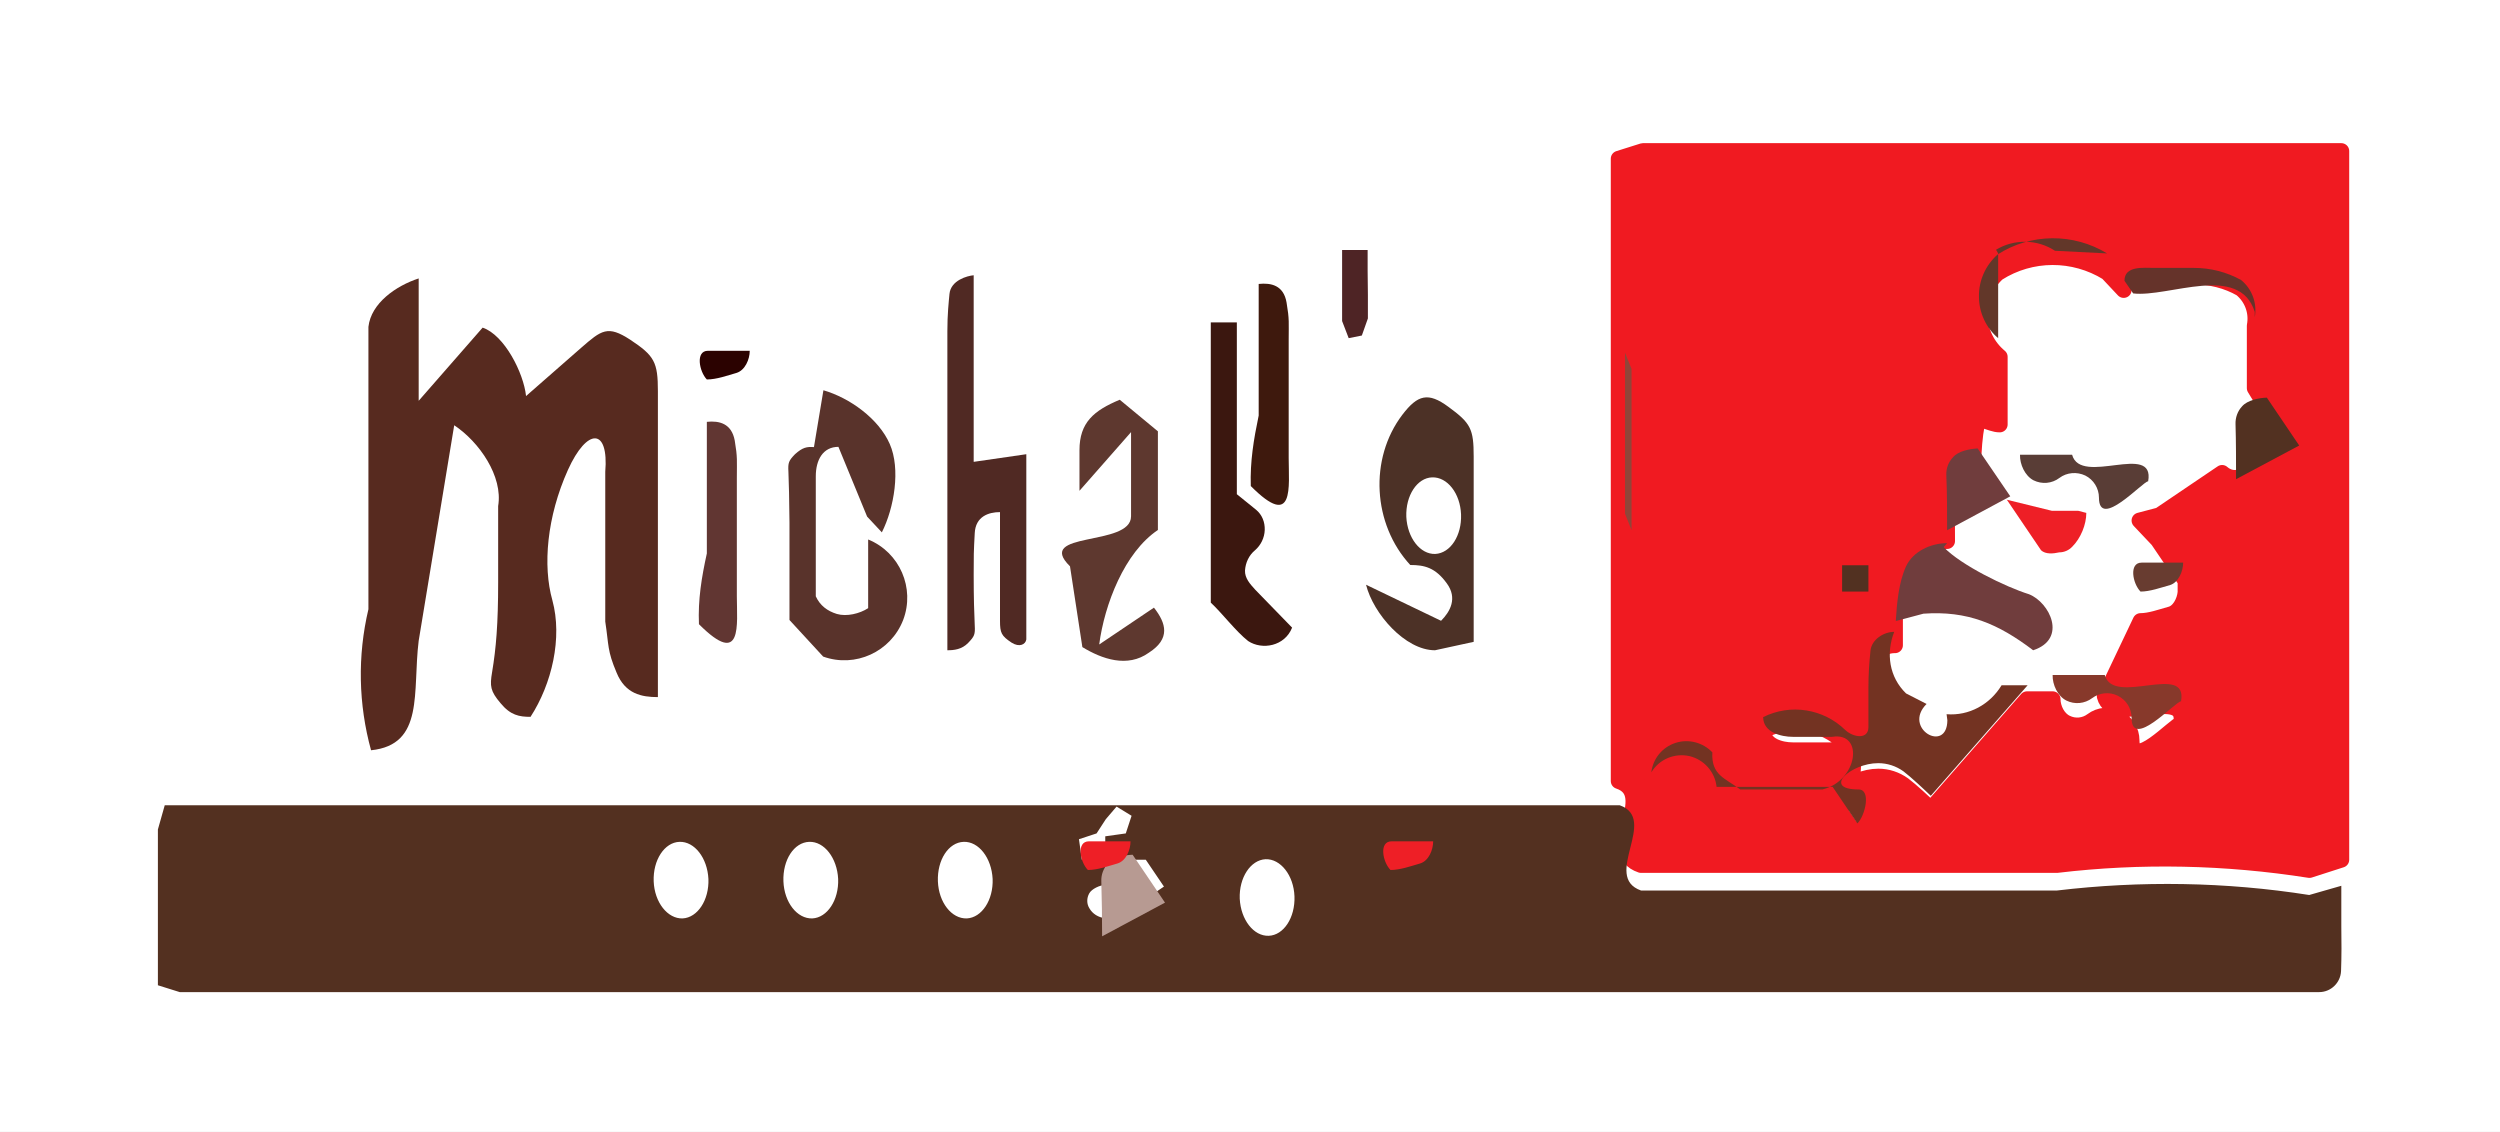
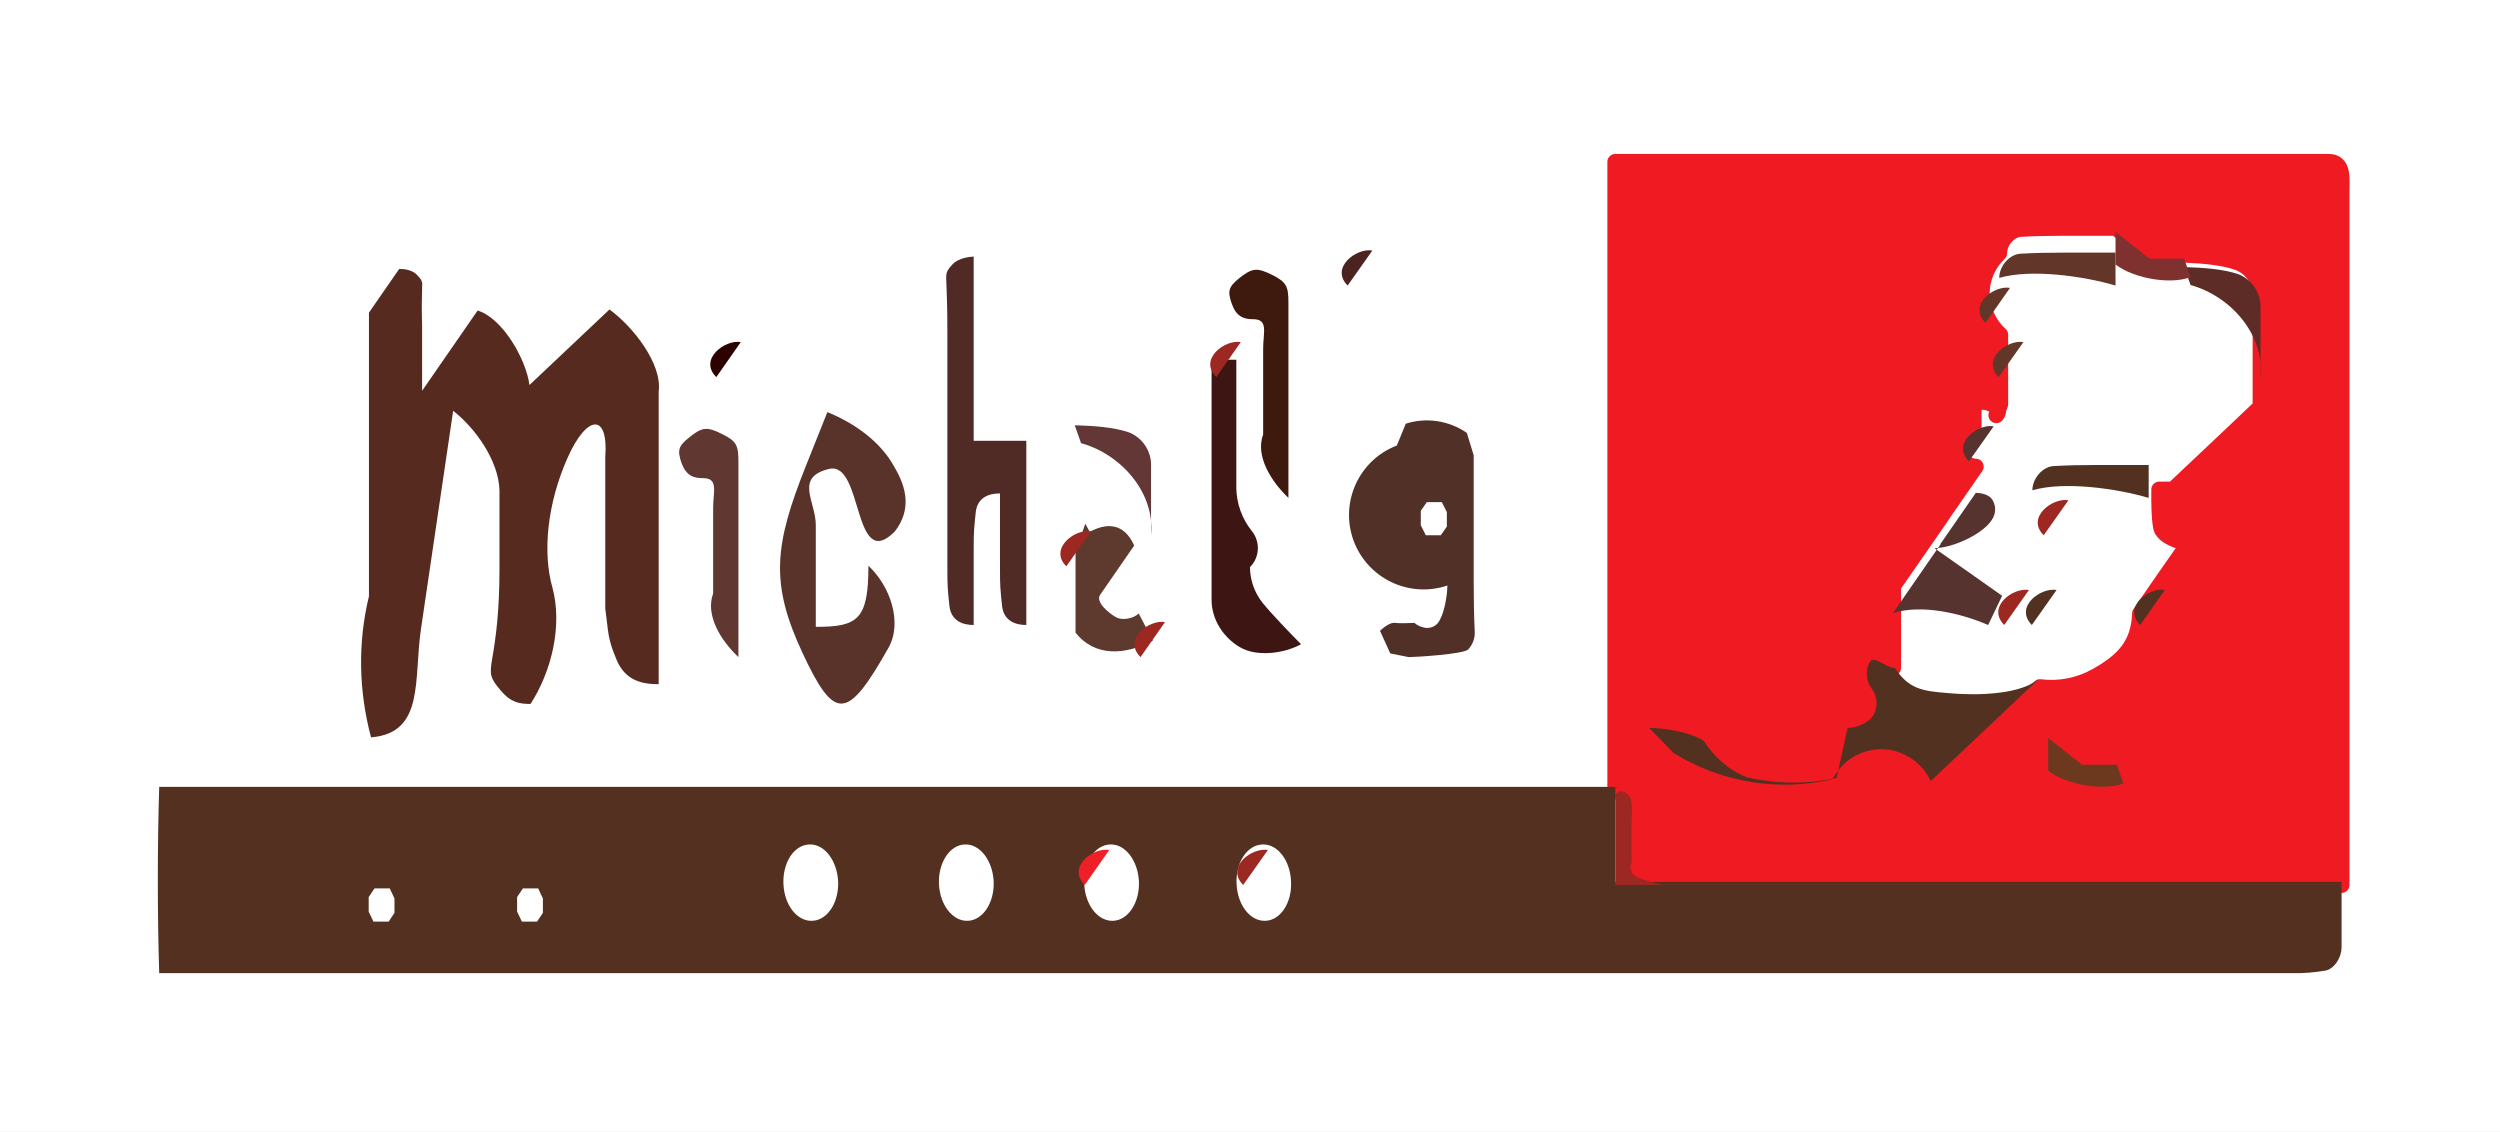
<svg xmlns="http://www.w3.org/2000/svg" viewBox="0 0 95 43" width="95" height="43">
  <rect width="100%" height="100%" fill="#ffffff" />
-   <path data-region="0" d="M75.99 13.56C75.52 13.17 75.24 12.60 75.22 11.99C75.21 11.38 75.46 10.79 75.91 10.38C77.18 9.57 78.80 9.57 80.08 10.36L80.70 11.02C80.70 10.43 81.43 10.51 81.87 10.51L83.38 10.51C84.00 10.51 84.62 10.66 85.16 10.97C85.58 11.31 85.78 11.85 85.68 12.38L85.68 14.75L86.10 15.44L87.50 16.48L85.96 16.48C85.79 16.85 85.75 17.43 85.55 17.79C85.32 18.16 84.83 18.31 84.44 17.97L82.06 19.58L81.30 19.78L82.00 20.52L83.05 22.07L83.05 22.51C83.02 22.85 82.81 23.27 82.47 23.35C82.11 23.45 81.70 23.60 81.34 23.60L79.98 26.46C80.29 27.67 83.17 26.00 82.88 27.51C82.67 27.51 81.00 29.37 81.00 28.13C81.00 27.78 80.80 27.45 80.48 27.29C80.16 27.13 79.78 27.17 79.50 27.38C79.22 27.59 78.84 27.63 78.52 27.47C78.20 27.32 78.00 26.92 78.00 26.57L77.03 26.57L73.37 30.75C73.11 30.49 72.62 30.04 72.33 29.82C72.05 29.62 71.72 29.51 71.38 29.51C70.33 29.51 69.22 30.51 70.63 30.51C71.11 30.51 70.88 31.50 70.58 31.80L69.64 30.41L65.23 30.41C65.17 29.84 64.75 29.37 64.19 29.24C63.63 29.11 63.05 29.36 62.75 29.85C62.81 29.33 63.17 28.90 63.67 28.74C64.16 28.57 64.71 28.71 65.07 29.10C65.02 29.96 65.56 30.08 66.13 30.51L69.25 30.51C70.60 30.18 70.85 28.30 69.63 28.51L68.12 28.51C67.68 28.51 67.00 28.34 67.00 27.76C68.04 27.24 69.29 27.44 70.12 28.25C70.43 28.54 71.00 28.62 71.00 28.13L71.00 26.63C71.00 26.16 71.03 25.68 71.08 25.21C71.14 24.80 71.60 24.51 72.01 24.52L72.01 23.51C72.06 22.84 72.14 22.04 72.43 21.43C72.69 20.87 73.36 20.56 73.99 20.56C73.99 19.92 73.99 19.10 73.96 18.46C73.95 18.21 74.04 17.97 74.21 17.79C74.39 17.61 74.74 17.56 74.99 17.56C74.99 17.14 75.04 16.54 75.12 16.13C75.19 15.76 75.61 16.13 75.99 16.13L75.99 14.51L75.99 13.56ZM61.51 29.68C63.00 30.18 60.87 32.37 62.36 32.87L67.12 32.87L78.16 32.87C81.35 32.49 84.58 32.56 87.76 33.06L88.97 32.67L88.97 5.74L62.43 5.74L61.51 6.03L61.51 20.23L61.51 27.10L61.51 29.68ZM61.75 13.40L62.00 14.02L62.00 14.90L62.00 15.77L62.00 16.65L62.00 17.52L62.00 18.40L62.00 19.27L62.00 20.15L61.75 19.52L61.75 18.65L61.75 17.77L61.75 16.90L61.75 16.02L61.75 15.15L61.75 14.27L61.75 13.40ZM70.97 22.48L70.03 20.80L70.97 22.48ZM77.00 27.75L77.44 28.19L78.28 28.25L79.16 28.25L79.79 28.51L79.16 28.25L78.28 28.25L77.44 28.19L77.00 27.75Z" fill="#f01a21" fill-rule="evenodd" stroke="#f01a21" stroke-width="0.6" stroke-linejoin="round" />
-   <path data-region="1" d="M88.97 33.66L87.75 34.01C84.58 33.51 81.35 33.46 78.16 33.84L67.12 33.84L62.36 33.84C60.86 33.31 63.04 31.13 61.55 30.60L42.00 30.60L6.26 30.60L6.00 31.52L6.00 37.44L6.83 37.70L88.13 37.70C88.57 37.70 88.94 37.35 88.96 36.90C88.98 36.38 88.98 35.72 88.97 35.20L88.97 33.66ZM24.84 33.49C24.81 32.68 25.25 32.01 25.82 31.99C26.39 31.97 26.88 32.60 26.92 33.40C26.95 34.20 26.51 34.87 25.94 34.90C25.37 34.92 24.87 34.29 24.84 33.49ZM42.00 32.67L43.54 32.67L44.23 33.69L42.68 34.74C42.49 34.89 42.21 34.92 41.98 34.89C41.74 34.86 41.52 34.73 41.40 34.52C41.29 34.35 41.29 34.13 41.39 33.95C41.48 33.78 41.80 33.63 42.00 33.63L42.00 32.67L41.11 32.67L41.00 31.89L41.67 31.67L42.02 31.13L42.43 30.65L43.00 31.00L42.78 31.67L42.00 31.78L42.00 32.67ZM53.94 33.06L53.01 31.38L53.94 33.06ZM19.97 33.06L19.03 31.38L19.97 33.06ZM29.77 33.49C29.74 32.68 30.17 32.01 30.75 31.99C31.32 31.97 31.81 32.60 31.85 33.40C31.88 34.20 31.44 34.87 30.87 34.90C30.29 34.92 29.80 34.29 29.77 33.49ZM35.64 33.49C35.61 32.68 36.04 32.01 36.62 31.99C37.19 31.97 37.68 32.60 37.72 33.40C37.75 34.20 37.31 34.87 36.74 34.90C36.16 34.92 35.67 34.29 35.64 33.49ZM47.97 33.06L47.03 31.38L47.97 33.06ZM20.59 34.92L19.66 33.24L20.59 34.92ZM47.11 34.15C47.08 33.35 47.52 32.68 48.09 32.65C48.66 32.63 49.16 33.26 49.19 34.06C49.22 34.87 48.78 35.54 48.21 35.56C47.64 35.58 47.15 34.95 47.11 34.15ZM14.91 34.92L13.98 33.24L14.91 34.92ZM54.38 35.58L53.45 33.90L54.38 35.58Z" fill="#533020" fill-rule="evenodd" />
-   <path data-region="2" d="M17.26 16.16C18.21 16.79 19.12 18.10 18.93 19.23L18.93 22.12C18.93 23.72 18.85 24.64 18.70 25.54C18.61 26.07 18.63 26.26 19.02 26.72C19.40 27.18 19.73 27.24 20.16 27.24C20.97 25.99 21.38 24.24 20.99 22.81C20.62 21.50 20.78 19.64 21.58 17.86C22.31 16.24 23.14 16.25 23.00 17.93L23.00 23.62C23.14 24.54 23.07 24.71 23.43 25.56C23.76 26.37 24.38 26.49 25.00 26.49L25.00 14.87C25.00 13.76 24.87 13.52 23.95 12.91C23.09 12.35 22.86 12.54 22.08 13.22L19.99 15.05C19.90 14.18 19.17 12.73 18.34 12.45L15.91 15.23L15.91 10.58C15.05 10.86 14.10 11.52 14.00 12.42L14.00 23.15C13.58 24.93 13.62 26.76 14.10 28.51C16.14 28.30 15.67 26.29 15.91 24.35L17.26 16.16Z" fill="#572a1f" fill-rule="evenodd" />
-   <path data-region="3" d="M71.98 24.01C71.58 24.01 71.13 24.30 71.08 24.71C71.03 25.18 71.00 25.65 71.00 26.13L71.00 27.63C71.00 28.11 70.43 28.03 70.12 27.74C69.29 26.93 68.04 26.73 67.00 27.25C67.00 27.83 67.68 28.00 68.13 28.00L69.62 28.00C70.85 27.80 70.60 29.68 69.25 30.00L66.13 30.00C65.56 29.57 65.02 29.46 65.07 28.59C64.71 28.21 64.16 28.07 63.67 28.23C63.17 28.39 62.81 28.83 62.75 29.35C63.05 28.85 63.63 28.61 64.19 28.73C64.75 28.86 65.17 29.33 65.23 29.90L69.64 29.90L70.58 31.29C70.88 31.00 71.11 30.00 70.63 30.00C69.22 30.00 70.33 29.00 71.37 29.00C71.72 29.00 72.05 29.11 72.33 29.31C72.62 29.53 73.11 29.99 73.37 30.24L77.05 26.04L76.06 26.04C75.62 26.77 74.82 27.21 73.97 27.14L74.00 27.37C73.99 28.65 72.28 27.68 73.21 26.75L72.43 26.35C71.79 25.73 71.66 24.83 71.98 24.01Z" fill="#733322" fill-rule="evenodd" />
-   <path data-region="4" d="M36.00 24.71C36.25 24.71 36.55 24.68 36.79 24.43C37.03 24.18 37.06 24.11 37.04 23.76C37.02 23.31 37.00 22.73 37.00 21.84C37.00 21.10 37.00 20.99 37.04 20.26C37.07 19.63 37.56 19.46 38.00 19.46L38.00 23.59C38.00 24.05 38.05 24.16 38.44 24.42C38.74 24.61 38.97 24.49 39.00 24.30L39.00 17.26L37.00 17.55L37.00 10.46C36.76 10.48 36.13 10.65 36.08 11.17C36.05 11.50 36.00 11.93 36.00 12.59L36.00 24.71Z" fill="#502923" fill-rule="evenodd" />
-   <path data-region="5" d="M51.91 22.22C52.18 23.31 53.39 24.71 54.53 24.71L56.00 24.39L56.00 17.35C56.00 16.30 55.89 16.08 55.04 15.46C54.27 14.89 53.87 15.00 53.29 15.76C52.02 17.43 52.16 19.92 53.59 21.47C54.12 21.47 54.54 21.56 54.98 22.17C55.39 22.73 55.11 23.24 54.76 23.59L51.91 22.22ZM53.44 19.64C53.41 18.83 53.85 18.16 54.42 18.14C55.00 18.12 55.49 18.75 55.52 19.55C55.55 20.35 55.12 21.02 54.54 21.05C53.97 21.07 53.48 20.44 53.44 19.64Z" fill="#4c3126" fill-rule="evenodd" />
-   <path data-region="6" d="M31.86 16.98L32.95 19.63L33.51 20.23C33.98 19.30 34.23 17.82 33.81 16.87C33.39 15.91 32.29 15.12 31.29 14.83L30.93 16.99C30.66 16.97 30.50 17.00 30.21 17.26C29.97 17.51 29.94 17.58 29.96 17.93C29.98 18.38 29.99 18.96 30.00 19.85L30.00 23.56L31.28 24.95C32.50 25.39 33.85 24.77 34.32 23.56C34.78 22.35 34.19 20.99 32.99 20.50L32.99 23.11C32.67 23.32 32.17 23.44 31.80 23.33C31.44 23.22 31.16 23.01 31.00 22.66L31.00 18.10C31.00 17.48 31.27 16.98 31.86 16.98Z" fill="#59332b" fill-rule="evenodd" />
-   <path data-region="7" d="M43.85 23.09L41.77 24.49C41.97 22.97 42.73 20.99 44.00 20.14L44.00 16.39L42.55 15.19C41.57 15.60 41.02 16.05 41.02 17.11L41.02 18.65L42.98 16.42L42.98 19.62C42.98 20.79 39.29 20.17 40.66 21.52L41.13 24.59C41.87 25.04 42.84 25.39 43.66 24.80C44.48 24.27 44.32 23.69 43.85 23.09Z" fill="#5e382f" fill-rule="evenodd" />
-   <path data-region="8" d="M75.80 16.78L74.86 15.11L75.80 16.78ZM75.15 17.04C74.84 17.06 74.41 17.14 74.21 17.38C74.04 17.56 73.95 17.80 73.96 18.05C73.99 18.69 73.99 19.51 73.99 20.15L76.39 18.86L75.15 17.04ZM73.99 20.64C73.36 20.64 72.69 20.96 72.43 21.52C72.15 22.13 72.08 22.93 72.04 23.60L73.09 23.32C74.76 23.20 75.93 23.70 77.26 24.71C78.57 24.28 77.89 22.89 77.10 22.58C76.23 22.31 74.52 21.48 73.86 20.79L73.99 20.64Z" fill="#703d3d" fill-rule="evenodd" />
-   <path data-region="9" d="M47.00 12.25L46.01 12.25L46.01 21.60L46.01 22.90C46.44 23.30 46.96 23.99 47.43 24.36C47.96 24.71 48.82 24.56 49.10 23.85L47.70 22.41C47.50 22.19 47.30 21.97 47.31 21.68C47.33 21.38 47.46 21.10 47.69 20.91C47.91 20.72 48.05 20.44 48.06 20.14C48.07 19.84 47.96 19.56 47.73 19.37L47.00 18.78L47.00 12.25Z" fill="#3b170f" fill-rule="evenodd" />
-   <path data-region="10" d="M47.83 10.79L47.83 15.79C47.64 16.70 47.50 17.54 47.53 18.47C49.20 20.15 48.97 18.48 48.97 17.41L48.97 12.91C48.97 12.25 49.00 12.15 48.89 11.50C48.78 10.84 48.30 10.74 47.83 10.79Z" fill="#3e190d" fill-rule="evenodd" />
-   <path data-region="11" d="M26.86 16.03L26.86 21.03C26.66 21.94 26.52 22.79 26.56 23.72C28.23 25.39 28.00 23.72 28.00 22.66L28.00 18.16C28.00 17.50 28.03 17.39 27.92 16.74C27.80 16.09 27.33 15.98 26.86 16.03Z" fill="#613632" fill-rule="evenodd" />
-   <path data-region="12" d="M78.74 17.28L76.76 17.28C76.75 17.65 76.95 18.08 77.27 18.25C77.59 18.41 77.97 18.38 78.26 18.16C78.54 17.95 78.92 17.92 79.24 18.07C79.56 18.23 79.76 18.56 79.76 18.91C79.76 20.15 81.43 18.29 81.63 18.29C81.90 16.78 79.07 18.49 78.74 17.28Z" fill="#593d36" fill-rule="evenodd" />
-   <path data-region="13" d="M75.85 9.49C76.54 9.07 77.42 9.09 78.09 9.53L80.07 9.63C78.79 8.85 77.17 8.86 75.91 9.67C75.45 10.08 75.19 10.66 75.20 11.27C75.20 11.88 75.47 12.46 75.93 12.85L75.93 9.63ZM76.70 14.42L75.77 12.74L76.70 14.42Z" fill="#623729" fill-rule="evenodd" />
-   <path data-region="14" d="M80.73 10.67L81.06 11.15C82.41 11.31 85.09 9.99 85.68 11.85L85.68 13.99L85.68 14.42L85.68 12.06C85.78 11.53 85.58 10.98 85.16 10.64C84.62 10.34 84.00 10.18 83.37 10.18L81.88 10.18C81.44 10.18 80.73 10.09 80.73 10.67Z" fill="#65332a" fill-rule="evenodd" />
-   <path data-region="15" d="M79.98 25.65L78.00 25.65C77.99 26.02 78.19 26.45 78.52 26.62C78.84 26.78 79.22 26.74 79.50 26.53C79.78 26.32 80.16 26.28 80.48 26.44C80.80 26.60 81.00 26.92 81.00 27.28C81.00 28.51 82.67 26.65 82.88 26.65C83.15 25.15 80.31 26.86 79.98 25.65Z" fill="#87392b" fill-rule="evenodd" />
-   <path data-region="16" d="M51.00 9.50L51.00 10.40L51.00 11.30L51.00 12.20L51.25 12.85L51.75 12.75L51.98 12.10L51.98 11.20L51.97 10.30L51.97 9.50L51.00 9.50Z" fill="#4e2425" fill-rule="evenodd" />
-   <path data-region="17" d="M43.04 32.48C42.73 32.49 42.30 32.58 42.10 32.81C41.93 33.00 41.84 33.24 41.85 33.49C41.87 34.13 41.88 34.94 41.88 35.58L44.27 34.30L43.04 32.48Z" fill="#b79a92" fill-rule="evenodd" />
-   <path data-region="18" d="M77.97 19.41L76.26 18.99L77.56 20.91C77.73 21.07 78.03 21.04 78.25 20.99C78.44 20.99 78.62 20.91 78.75 20.77C79.07 20.45 79.28 19.93 79.28 19.49L78.97 19.41L77.97 19.41Z" fill="#ee1f26" fill-rule="evenodd" />
-   <path data-region="19" d="M77.00 27.75L77.44 28.19L78.28 28.25L79.16 28.25L79.79 28.51L79.16 28.25L78.28 28.25L77.44 28.19L77.00 27.75Z" fill="#6d3a20" fill-rule="evenodd" />
-   <path data-region="20" d="M86.14 15.11C85.83 15.12 85.40 15.21 85.20 15.44C85.03 15.62 84.94 15.87 84.95 16.12C84.97 16.76 84.97 17.57 84.97 18.21L87.37 16.93L86.14 15.11Z" fill="#523121" fill-rule="evenodd" />
-   <path data-region="21" d="M42.96 31.97L41.38 31.97C40.89 31.97 41.04 32.76 41.34 33.06C41.71 33.06 42.12 32.91 42.47 32.81C42.79 32.71 42.96 32.30 42.96 31.97Z" fill="#ee1f26" fill-rule="evenodd" />
-   <path data-region="22" d="M28.49 13.33L26.90 13.33C26.42 13.33 26.57 14.12 26.86 14.42C27.23 14.42 27.64 14.27 27.99 14.17C28.31 14.07 28.49 13.66 28.49 13.33Z" fill="#2b0200" fill-rule="evenodd" />
-   <path data-region="23" d="M82.96 21.38L81.38 21.38C80.89 21.38 81.04 22.18 81.34 22.48C81.70 22.48 82.11 22.33 82.47 22.23C82.78 22.13 82.96 21.71 82.96 21.38Z" fill="#683c30" fill-rule="evenodd" />
-   <path data-region="24" d="M61.75 13.40L62.00 14.02L62.00 14.90L62.00 15.77L62.00 16.65L62.00 17.52L62.00 18.40L62.00 19.27L62.00 20.15L61.75 19.52L61.75 18.65L61.75 17.77L61.75 16.90L61.75 16.02L61.75 15.15L61.75 14.27L61.75 13.40Z" fill="#914539" fill-rule="evenodd" />
-   <path data-region="25" d="M54.46 31.97L52.88 31.97C52.39 31.97 52.54 32.76 52.84 33.06C53.21 33.06 53.62 32.91 53.97 32.81C54.29 32.71 54.46 32.30 54.46 31.97Z" fill="#ee1f26" fill-rule="evenodd" />
-   <path data-region="26" d="M47.43 12.85L46.50 11.17L47.43 12.85Z" fill="#ee1f26" fill-rule="evenodd" />
-   <path data-region="27" d="M73.99 28.51L73.05 26.83L73.99 28.51Z" fill="#ee1f26" fill-rule="evenodd" />
-   <path data-region="28" d="M70.00 21.48L70.00 21.98L70.00 22.48L70.50 22.48L71.00 22.48L71.00 21.98L71.00 21.48L70.50 21.48L70.00 21.48Z" fill="#523121" fill-rule="evenodd" />
-   <path data-region="29" d="M83.00 21.07L82.07 19.39L83.00 21.07Z" fill="#523121" fill-rule="evenodd" />
-   <path data-region="30" d="M19.97 33.06L19.03 31.38L19.97 33.06Z" fill="#ee1f26" fill-rule="evenodd" />
-   <path data-region="31" d="M25.97 33.06L25.03 31.38L25.97 33.06Z" fill="#ee1f26" fill-rule="evenodd" />
+   <path data-region="0" d="M80.40 8.66L81.68 9.68L83.00 9.68C83.66 9.71 84.44 9.76 85.06 9.98C85.59 10.19 85.93 10.71 85.90 11.28L85.90 13.89L85.90 15.46L84.71 16.59L82.58 18.60L82.05 18.60C82.05 19.04 82.04 19.61 82.12 20.04C82.19 20.38 82.84 20.62 83.19 20.62L82.37 21.79L81.32 23.31C81.28 24.51 80.68 25.12 79.64 25.70C78.99 26.06 78.25 26.20 77.52 26.11L73.37 29.68C73.03 28.96 72.32 28.49 71.52 28.47C70.73 28.46 70.00 28.90 69.64 29.61C67.57 30.09 65.39 29.73 63.59 28.61L62.67 27.66C63.25 27.66 64.27 27.83 64.75 28.16C65.14 28.78 65.71 29.27 66.37 29.56C67.46 29.78 68.58 29.81 69.68 29.60L70.33 27.70C70.66 27.67 71.09 27.45 71.21 27.14C71.37 26.82 71.34 26.44 71.13 26.16C70.91 25.88 70.88 25.50 71.04 25.18C71.19 24.88 71.61 25.37 71.94 25.38L71.94 22.27L73.75 19.66L73.73 19.68L75.08 17.73C74.79 17.73 74.38 17.45 74.38 17.16C74.37 16.88 74.73 16.67 75.00 16.66L75.00 15.53C75.00 15.00 76.23 15.39 75.86 15.78L76.01 15.36L76.01 13.66L76.01 12.72C75.57 12.32 75.32 11.76 75.31 11.18C75.30 10.59 75.54 10.03 75.97 9.62C75.97 9.18 76.35 8.72 76.79 8.70C77.32 8.67 77.85 8.66 78.37 8.66L80.40 8.66ZM61.38 30.08C61.99 30.00 61.94 30.78 62.00 31.25L62.00 32.75C61.76 33.41 62.62 33.45 63.13 33.63L88.98 33.63L88.98 7.25C88.98 6.82 89.07 6.15 88.50 6.15L64.62 6.15L61.38 6.15L61.38 8.00L61.38 27.50L61.38 30.08ZM79.60 27.82L78.40 29.18L79.60 27.82Z" fill="#f01a22" fill-rule="evenodd" stroke="#f01a22" stroke-width="0.6" stroke-linejoin="round" />
+   <path data-region="1" d="M61.38 29.90L8.37 29.90L6.05 29.90C5.98 32.13 5.98 34.76 6.05 36.98L7.62 36.98L87.12 36.98C87.55 36.99 87.97 36.95 88.38 36.88C88.73 36.80 88.98 36.36 88.98 36.00L88.98 33.51L62.62 33.51L61.38 33.51L61.38 29.90ZM41.20 33.58C41.17 32.78 41.60 32.11 42.18 32.09C42.75 32.06 43.24 32.69 43.28 33.50C43.31 34.30 42.87 34.97 42.30 34.99C41.73 35.02 41.23 34.39 41.20 33.58ZM46.99 33.58C46.95 32.78 47.39 32.11 47.97 32.09C48.54 32.06 49.03 32.69 49.06 33.50C49.10 34.30 48.66 34.97 48.09 34.99C47.51 35.02 47.02 34.39 46.99 33.58ZM26.68 32.26L25.48 33.63L26.68 32.26ZM29.77 33.58C29.74 32.78 30.17 32.11 30.75 32.09C31.32 32.06 31.81 32.69 31.85 33.50C31.88 34.30 31.44 34.97 30.87 34.99C30.29 35.02 29.80 34.39 29.77 33.58ZM35.68 33.58C35.65 32.78 36.09 32.11 36.66 32.09C37.23 32.06 37.72 32.69 37.76 33.50C37.79 34.30 37.35 34.97 36.78 34.99C36.21 35.02 35.71 34.39 35.68 33.58ZM19.87 33.76L20.45 33.76L20.63 34.14L20.63 34.69L20.41 35.02L19.83 35.02L19.65 34.64L19.65 34.09L19.87 33.76ZM14.23 33.76L14.81 33.76L14.99 34.14L14.99 34.69L14.77 35.02L14.19 35.02L14.01 34.64L14.01 34.09L14.23 33.76ZM54.51 33.65L53.32 35.02L54.51 33.65Z" fill="#533020" fill-rule="evenodd" />
+   <path data-region="2" d="M17.22 15.61C18.09 16.29 18.95 17.53 18.98 18.63L18.98 21.63C18.98 23.23 18.84 24.26 18.70 25.05C18.60 25.64 18.63 25.77 19.02 26.23C19.40 26.69 19.73 26.75 20.16 26.75C20.97 25.50 21.38 23.75 20.99 22.32C20.62 21.01 20.78 19.15 21.58 17.37C22.31 15.74 23.13 15.69 23.00 17.38L23.00 23.12C23.13 24.05 23.07 24.22 23.43 25.07C23.76 25.87 24.41 26.00 25.03 26.00L25.03 14.88C25.17 13.81 24.03 12.39 23.16 11.76L20.12 14.63C19.99 13.65 19.10 12.09 18.15 11.80L16.04 14.85L16.04 12.38C16.02 11.71 16.03 11.29 16.04 10.96C16.06 10.70 16.04 10.65 15.86 10.46C15.67 10.25 15.37 10.22 15.17 10.22L14.02 11.88L14.02 22.66C13.59 24.43 13.63 26.26 14.10 28.02C16.15 27.85 15.71 25.82 16.00 23.88L17.22 15.61Z" fill="#572a1f" fill-rule="evenodd" />
+   <path data-region="3" d="M61.55 30.07L61.38 30.16L61.38 33.63L62.62 33.63L89.00 33.63L89.00 33.62L63.13 33.62C62.62 33.44 61.76 33.41 62.00 32.74L62.00 31.24C62.00 30.80 62.14 30.07 61.55 30.07Z" fill="#9d2721" fill-rule="evenodd" />
+   <path data-region="4" d="M39.00 23.75L39.00 16.75L37.00 16.75L37.00 9.75C36.89 9.75 36.43 9.80 36.21 10.03C35.97 10.29 35.94 10.35 35.96 10.70C35.98 11.15 36.00 11.73 36.00 12.62L36.00 21.62C36.00 22.28 36.01 22.38 36.08 23.04C36.15 23.60 36.59 23.75 37.00 23.75L37.00 20.87C37.00 20.21 37.01 20.11 37.08 19.45C37.15 18.89 37.59 18.75 38.00 18.75L38.00 21.62C38.00 22.28 38.01 22.38 38.08 23.04C38.15 23.60 38.59 23.75 39.00 23.75Z" fill="#502a24" fill-rule="evenodd" />
+   <path data-region="5" d="M72.00 25.38C71.64 25.38 71.20 24.86 71.04 25.18C70.88 25.50 70.91 25.88 71.12 26.16C71.34 26.44 71.37 26.82 71.21 27.14C71.05 27.46 70.56 27.66 70.21 27.66L69.79 29.56C68.67 29.81 67.50 29.79 66.38 29.54C65.71 29.27 65.14 28.78 64.75 28.16C64.27 27.83 63.25 27.66 62.67 27.66L63.59 28.61C65.39 29.73 67.57 30.09 69.64 29.61C70.00 28.90 70.73 28.46 71.52 28.47C72.32 28.49 73.03 28.96 73.37 29.68L77.56 25.72C76.87 26.43 75.03 26.43 74.05 26.34C73.06 26.26 72.55 26.20 72.00 25.38Z" fill="#523121" fill-rule="evenodd" />
+   <path data-region="6" d="M31.44 15.66L30.63 17.69C29.42 20.72 29.26 22.16 30.49 24.80C31.72 27.44 32.20 27.38 33.76 24.62C34.31 23.65 33.82 22.26 33.00 21.50C33.00 23.56 32.59 23.82 31.00 23.82L31.00 19.95C31.00 19.06 30.18 18.14 31.50 17.82C32.81 17.50 32.40 21.80 34.00 20.20C34.66 19.35 34.43 18.50 34.00 17.77C33.47 16.78 32.47 16.08 31.44 15.66Z" fill="#59322a" fill-rule="evenodd" />
+   <path data-region="7" d="M52.44 23.97L52.83 24.83L53.53 24.97C53.78 24.97 55.61 24.86 55.79 24.68C55.96 24.50 56.05 24.26 56.04 24.01C56.01 23.37 56.00 22.73 56.00 22.09L56.00 17.30L55.74 16.45C55.06 15.98 54.21 15.85 53.42 16.10L53.08 16.93C51.64 17.48 50.91 19.08 51.43 20.53C51.96 21.98 53.54 22.74 55.00 22.25C55.00 22.63 54.88 23.35 54.65 23.66C54.56 23.78 54.42 23.85 54.27 23.86C54.13 23.88 53.86 23.78 53.75 23.67C53.55 23.67 53.22 23.70 53.02 23.67C52.83 23.64 52.58 23.84 52.44 23.97ZM54.22 19.08L54.79 19.08L54.98 19.46L54.98 20.01L54.75 20.34L54.18 20.34L53.99 19.96L53.99 19.41L54.22 19.08Z" fill="#513027" fill-rule="evenodd" />
+   <path data-region="8" d="M46.98 13.67L46.04 13.67L46.04 22.80C46.04 23.53 46.48 24.22 47.11 24.59C47.75 24.97 48.79 24.84 49.44 24.48C49.08 24.12 48.30 23.31 47.98 22.91C47.67 22.52 47.50 22.04 47.50 21.55C47.87 21.18 47.90 20.59 47.57 20.18C47.20 19.72 46.99 19.14 46.98 18.55L46.98 13.67Z" fill="#3d1512" fill-rule="evenodd" />
+   <path data-region="9" d="M75.76 16.20C75.16 16.09 74.14 16.85 74.82 17.53L75.76 16.20ZM73.51 20.83C74.20 20.83 75.44 20.27 75.74 19.67C75.85 19.45 75.84 19.20 75.71 18.99C75.59 18.80 75.31 18.73 75.08 18.73L73.73 20.68L73.75 20.67L71.93 23.30C73.01 22.95 74.51 23.30 75.55 23.75L76.08 22.64L74.96 21.85L73.51 20.83Z" fill="#56332f" fill-rule="evenodd" />
+   <path data-region="10" d="M28.06 24.97L28.06 17.55C28.06 16.92 27.99 16.76 27.43 16.49C26.86 16.20 26.67 16.23 26.18 16.63C25.78 16.95 25.73 17.11 25.90 17.60C26.08 18.08 26.35 18.17 26.72 18.17C27.31 18.17 27.10 18.68 27.10 19.30L27.10 22.55C26.79 23.39 27.41 24.36 28.06 24.97Z" fill="#613732" fill-rule="evenodd" />
+   <path data-region="11" d="M48.96 18.92L48.96 11.50C48.96 10.88 48.89 10.72 48.33 10.44C47.76 10.16 47.58 10.18 47.08 10.58C46.68 10.91 46.64 11.06 46.81 11.55C46.98 12.03 47.26 12.13 47.62 12.13C48.21 12.13 48.00 12.63 48.00 13.25L48.00 16.51C47.69 17.34 48.32 18.31 48.96 18.92Z" fill="#3e190d" fill-rule="evenodd" />
+   <path data-region="12" d="M80.39 9.60L78.38 9.60C77.85 9.60 77.32 9.61 76.79 9.64C76.35 9.66 75.97 10.12 75.97 10.56C77.18 10.21 79.17 10.49 80.39 10.85L80.39 9.60ZM76.38 10.94C75.78 10.83 74.76 11.58 75.45 12.27L76.38 10.94ZM75.95 14.33L76.89 13.00C76.29 12.89 75.27 13.65 75.95 14.33Z" fill="#623729" fill-rule="evenodd" />
+   <path data-region="13" d="M43.74 20.34L43.74 17.74C43.77 17.17 43.43 16.64 42.90 16.43C42.28 16.22 41.50 16.18 40.84 16.16L41.08 16.84C42.63 17.27 43.90 18.75 43.74 20.34Z" fill="#623735" fill-rule="evenodd" />
+   <path data-region="14" d="M41.24 19.90L40.87 21.01L40.87 24.04C41.60 24.97 42.77 24.90 43.81 24.34L43.27 23.31C43.08 23.51 42.63 23.59 42.40 23.45C42.12 23.29 41.63 22.88 41.80 22.61L43.10 20.73C42.69 19.82 42.00 19.89 41.41 20.21Z" fill="#5d392e" fill-rule="evenodd" />
+   <path data-region="15" d="M81.65 17.67L79.64 17.67C79.11 17.67 78.58 17.68 78.05 17.71C77.61 17.73 77.23 18.19 77.23 18.63C78.44 18.28 80.43 18.56 81.65 18.92L81.65 17.67Z" fill="#523121" fill-rule="evenodd" />
+   <path data-region="16" d="M85.90 14.33L85.90 11.73C85.93 11.16 85.59 10.63 85.06 10.42C84.44 10.21 83.66 10.17 83.00 10.15L83.24 10.83C84.79 11.26 86.06 12.74 85.90 14.33Z" fill="#5d2c27" fill-rule="evenodd" />
+   <path data-region="17" d="M78.60 19.01C78.00 18.90 76.98 19.66 77.66 20.34L78.60 19.01Z" fill="#9d2721" fill-rule="evenodd" />
+   <path data-region="18" d="M83.00 9.83L81.68 9.83L80.39 8.81L80.39 10.06L80.23 9.91C80.84 10.54 82.42 10.85 83.24 10.53L83.00 9.83Z" fill="#7e312e" fill-rule="evenodd" />
+   <path data-region="19" d="M52.15 9.52C51.55 9.41 50.53 10.17 51.21 10.85L52.15 9.52Z" fill="#4c231e" fill-rule="evenodd" />
+   <path data-region="20" d="M43.27 18.97L42.07 20.34L43.27 18.97ZM40.52 21.52L41.46 20.19C40.86 20.08 39.84 20.84 40.52 21.52Z" fill="#9d2721" fill-rule="evenodd" />
+   <path data-region="21" d="M28.15 13.00C27.56 12.89 26.53 13.65 27.22 14.33L28.15 13.00Z" fill="#2b0200" fill-rule="evenodd" />
+   <path data-region="22" d="M80.44 29.06L79.12 29.06L77.83 28.04L77.83 29.29L77.67 29.14C78.28 29.78 79.86 30.09 80.69 29.77L80.44 29.06Z" fill="#6c391e" fill-rule="evenodd" />
+   <path data-region="23" d="M78.15 22.42C77.55 22.31 76.53 23.06 77.21 23.75L78.15 22.42Z" fill="#523121" fill-rule="evenodd" />
+   <path data-region="24" d="M77.10 22.42C76.50 22.31 75.48 23.06 76.16 23.75L77.10 22.42Z" fill="#9d2721" fill-rule="evenodd" />
+   <path data-region="25" d="M46.22 14.33L47.15 13.00C46.55 12.89 45.53 13.65 46.22 14.33Z" fill="#9d2721" fill-rule="evenodd" />
+   <path data-region="26" d="M82.26 22.42C81.67 22.31 80.64 23.06 81.33 23.75L82.26 22.42Z" fill="#523121" fill-rule="evenodd" />
+   <path data-region="27" d="M85.97 15.66L84.77 17.03L85.97 15.66Z" fill="#523121" fill-rule="evenodd" />
+   <path data-region="28" d="M53.43 22.38L52.23 23.75L53.43 22.38Z" fill="#9d2721" fill-rule="evenodd" />
+   <path data-region="29" d="M41.22 33.63L42.15 32.30C41.55 32.19 40.53 32.94 41.22 33.63Z" fill="#ee1f26" fill-rule="evenodd" />
+   <path data-region="30" d="M80.57 17.55L79.38 18.92L80.57 17.55Z" fill="#9d2721" fill-rule="evenodd" />
+   <path data-region="31" d="M44.27 23.64C43.68 23.53 42.65 24.28 43.34 24.97L44.27 23.64Z" fill="#9d2721" fill-rule="evenodd" />
+   <path data-region="32" d="M47.24 33.63L48.18 32.30C47.58 32.19 46.56 32.94 47.24 33.63Z" fill="#9d2721" fill-rule="evenodd" />
</svg>
